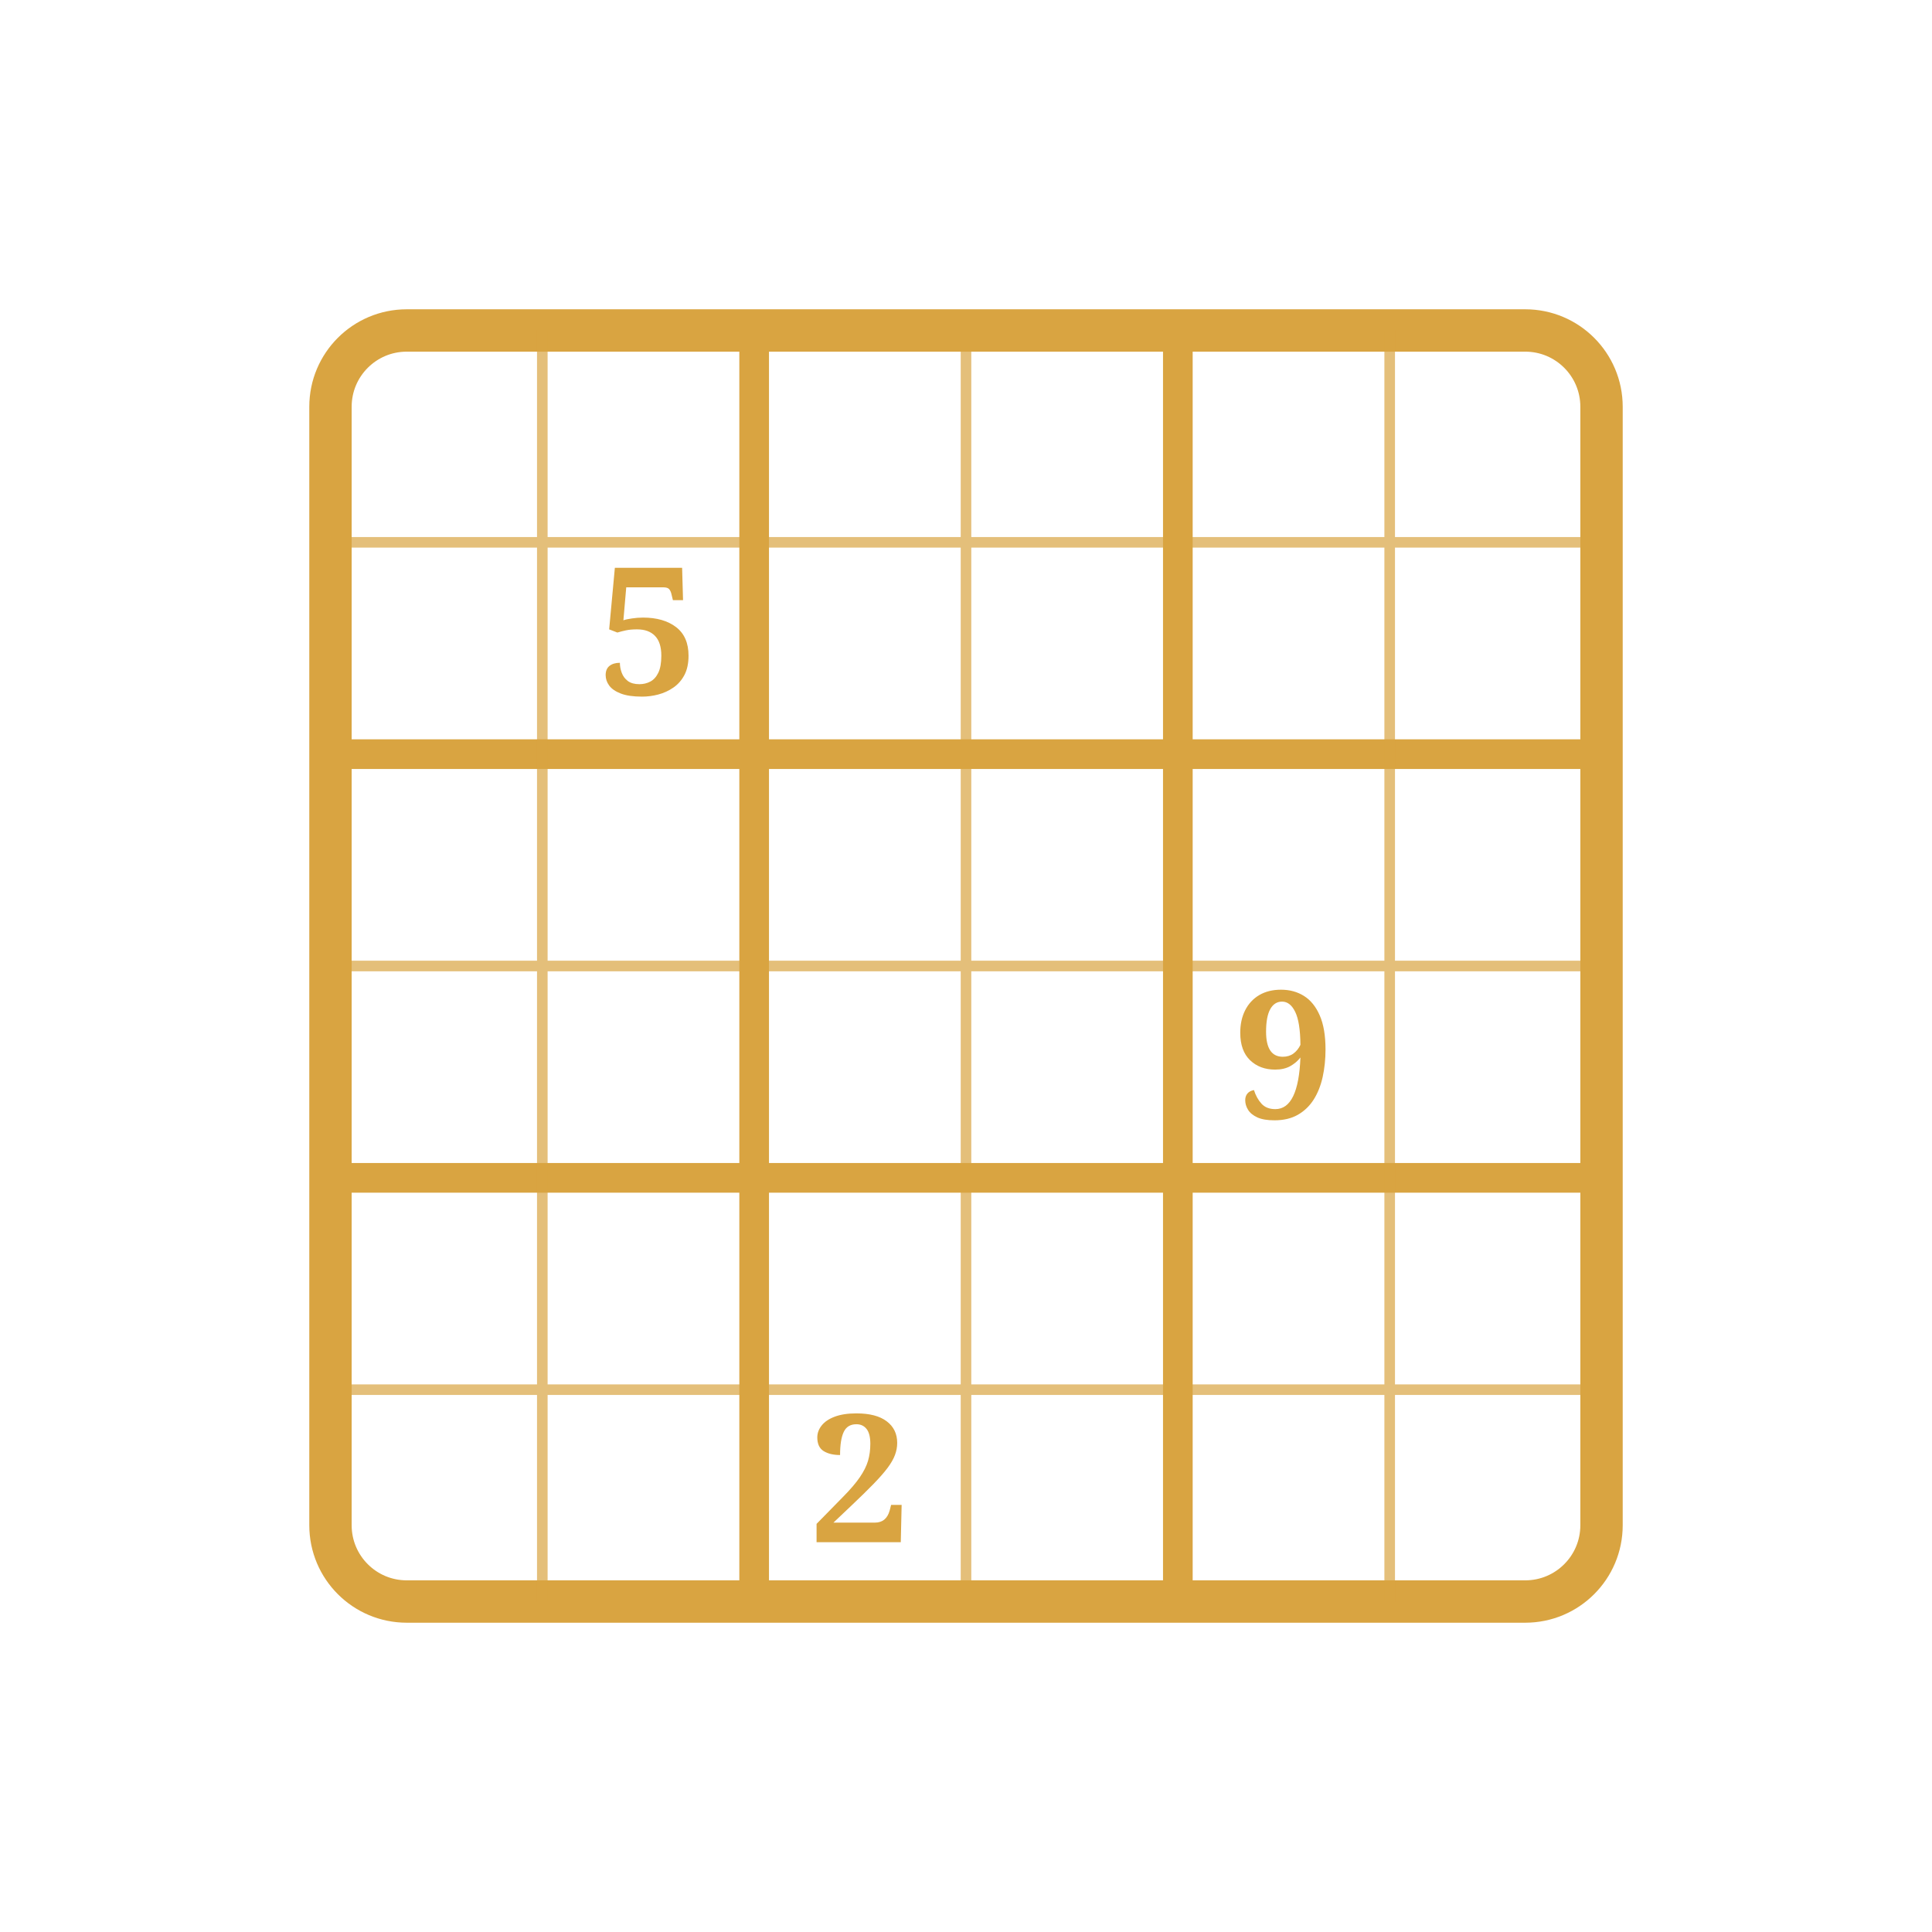
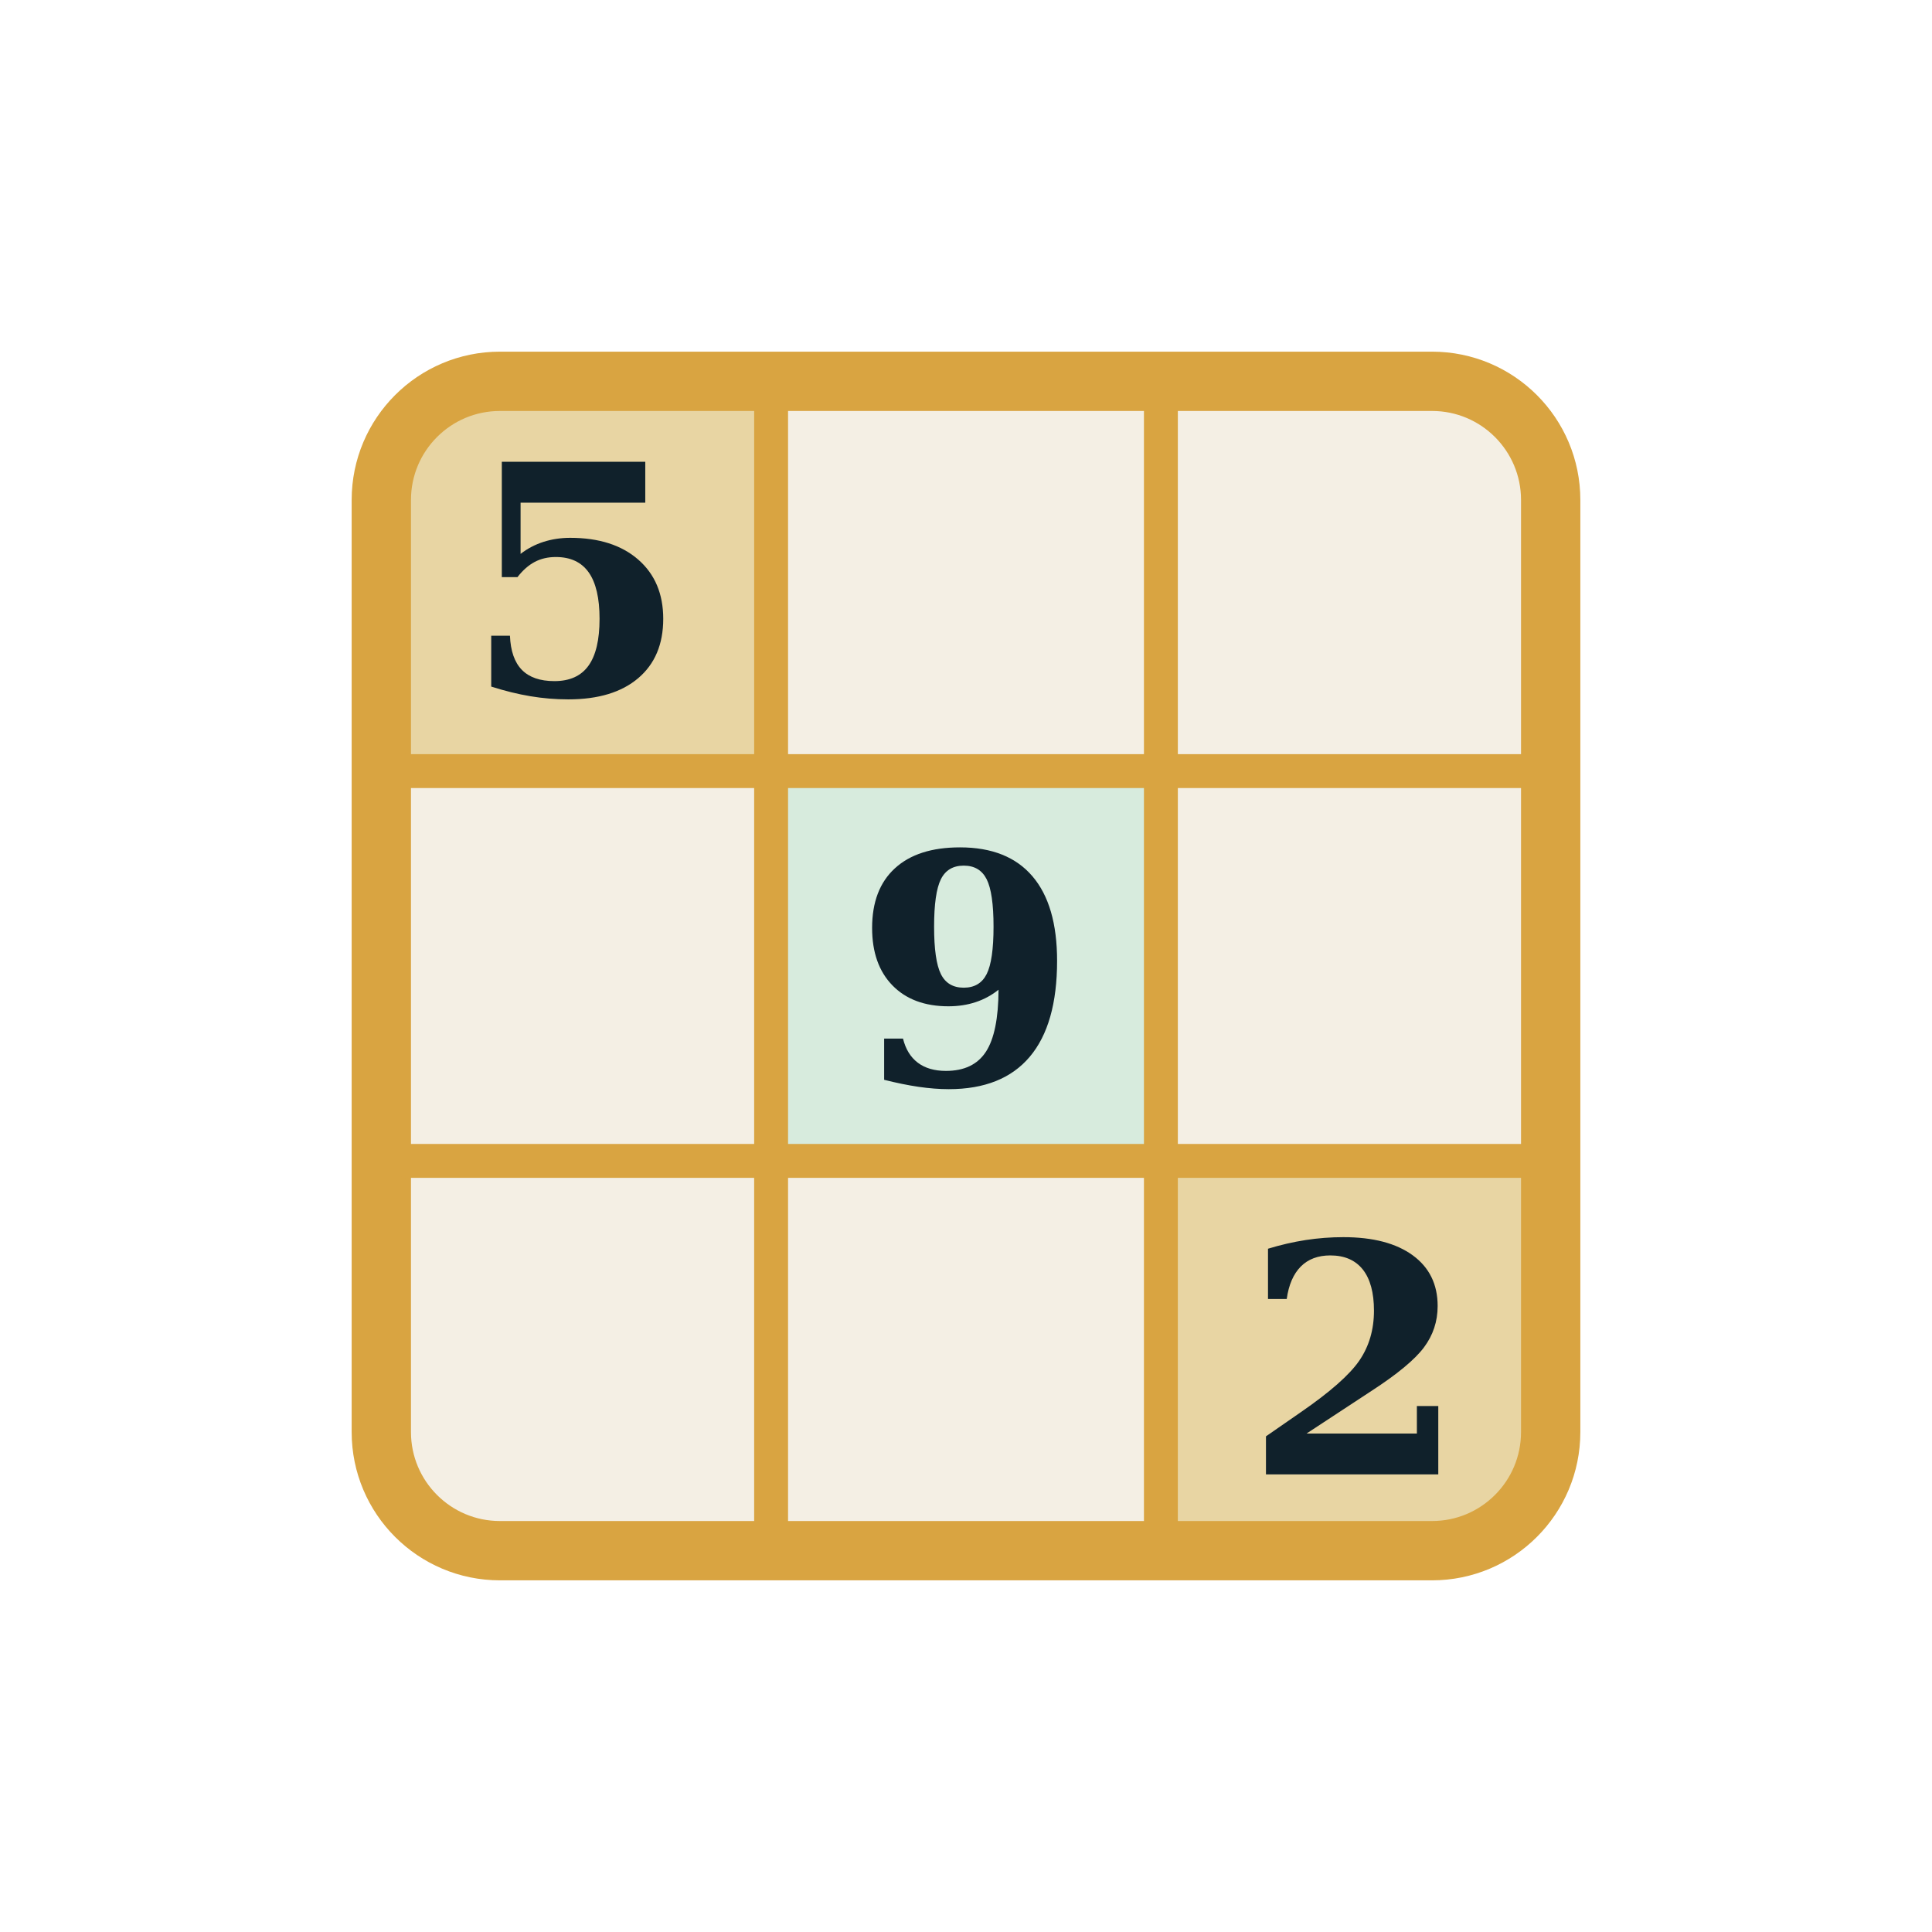
- <svg xmlns="http://www.w3.org/2000/svg" width="456" height="456" viewBox="0 0 456 456">
-   <g fill="none" stroke="#D9A441" stroke-linejoin="round">
-     <rect x="78" y="78" width="300" height="300" rx="18" stroke-width="10" />
-     <path d="M178 78 V378 M278 78 V378 M78 178 H378 M78 278 H378" stroke-width="7" />
-     <path d="M128 78 V378 M228 78 V378 M328 78 V378 M78 128 H378 M78 228 H378 M78 328 H378" stroke-width="2.5" opacity="0.7" />
+ <svg xmlns="http://www.w3.org/2000/svg" viewBox="0 0 456 456" width="456" height="456">
+   <rect x="90" y="90" width="276" height="276" rx="28" fill="#F4EFE4" />
+   <path d="M118 90H182V182H90V118Q90 90 118 90Z" fill="#E8D5A3" />
+   <rect x="182" y="182" width="92" height="92" fill="#D7EBDD" />
+   <path d="M274 274H366V338Q366 366 338 366H274Z" fill="#E8D5A3" />
+   <g fill="none" stroke="#D9A441" stroke-linejoin="round" stroke-linecap="round">
+     <rect x="90" y="90" width="276" height="276" rx="28" stroke-width="14" />
+     <path d="M182 96V360M274 96V360M96 182H360M96 274H360" stroke-width="8" />
  </g>
-   <g fill="#D9A441" font-family="Georgia, serif" font-size="42" font-weight="600" text-anchor="middle">
-     <text x="153" y="164">5</text>
-     <text x="303" y="264">9</text>
-     <text x="203" y="364">2</text>
+   <g fill="#10212B">
+     <path d="M152.3 108.99V118.65H122.87V130.73Q125.3 128.85 128.28 127.89Q131.27 126.94 134.58 126.94Q144.75 126.94 150.64 132.08Q156.54 137.22 156.54 146.06Q156.54 155.05 150.64 160.06Q144.75 165.07 134.14 165.07Q129.64 165.07 125.21 164.33Q120.77 163.59 115.94 162.05V150.04H120.36Q120.58 155.45 123.18 158.11Q125.78 160.76 130.86 160.76Q136.28 160.76 138.89 157.13Q141.51 153.5 141.51 146.06Q141.51 138.73 138.95 135.1Q136.39 131.47 131.19 131.47Q128.39 131.47 126.2 132.63Q124.01 133.79 122.13 136.22H118.44V108.99Z" />
+     <path d="M227.47 204.31Q223.67 204.31 222.07 207.53Q220.47 210.76 220.47 218.72Q220.47 226.67 222.07 229.9Q223.67 233.12 227.47 233.12Q231.26 233.12 232.88 229.9Q234.5 226.67 234.5 218.72Q234.5 210.76 232.88 207.53Q231.26 204.31 227.47 204.31ZM235.68 233.6Q233.25 235.55 230.28 236.53Q227.32 237.51 223.86 237.51Q215.46 237.51 210.65 232.59Q205.84 227.67 205.84 219.01Q205.84 209.87 211.22 204.94Q216.6 200 226.58 200Q237.86 200 243.68 206.82Q249.5 213.63 249.5 226.78Q249.5 241.78 243.05 249.42Q236.6 257.07 223.93 257.07Q220.61 257.07 216.82 256.52Q213.02 255.96 208.68 254.86V245.13H213.13Q214.06 248.89 216.62 250.82Q219.18 252.76 223.27 252.76Q229.75 252.76 232.7 248.24Q235.64 243.73 235.68 233.6Z" />
+     <path d="M303.7 306.59H299.28V294.73Q303.77 293.36 308.17 292.68Q312.58 292 317.07 292Q327.57 292 333.45 296.29Q339.32 300.58 339.32 308.25Q339.32 313.7 336.08 318.03Q332.84 322.36 323.7 328.29L308.38 338.35H334.42V331.86H339.47V348H298.8V339.01L306.94 333.37Q317.37 326.19 320.83 321.14Q324.29 316.09 324.29 309.35Q324.29 302.98 321.66 299.64Q319.02 296.31 313.98 296.31Q309.63 296.31 307.01 298.94Q304.4 301.58 303.7 306.59Z" />
  </g>
</svg>
